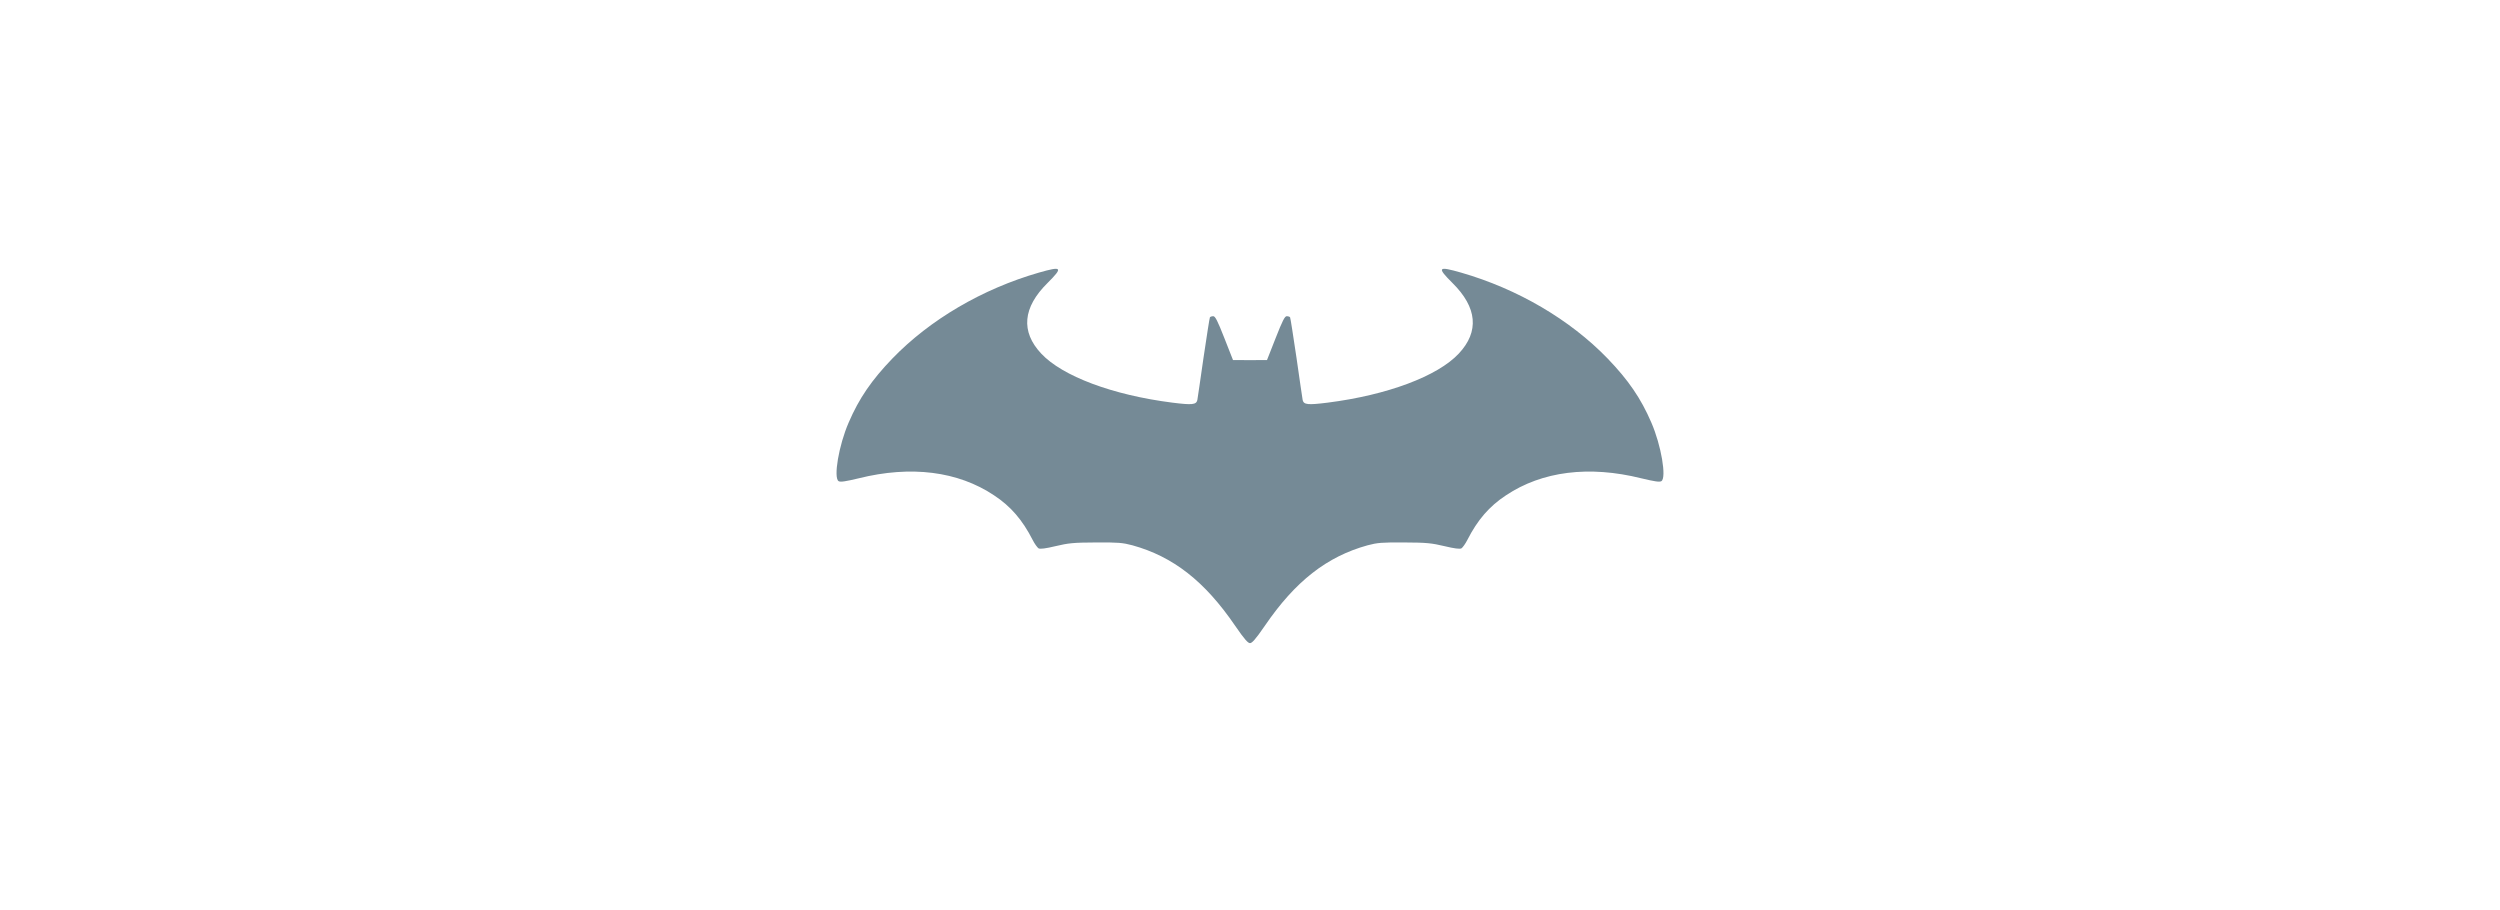
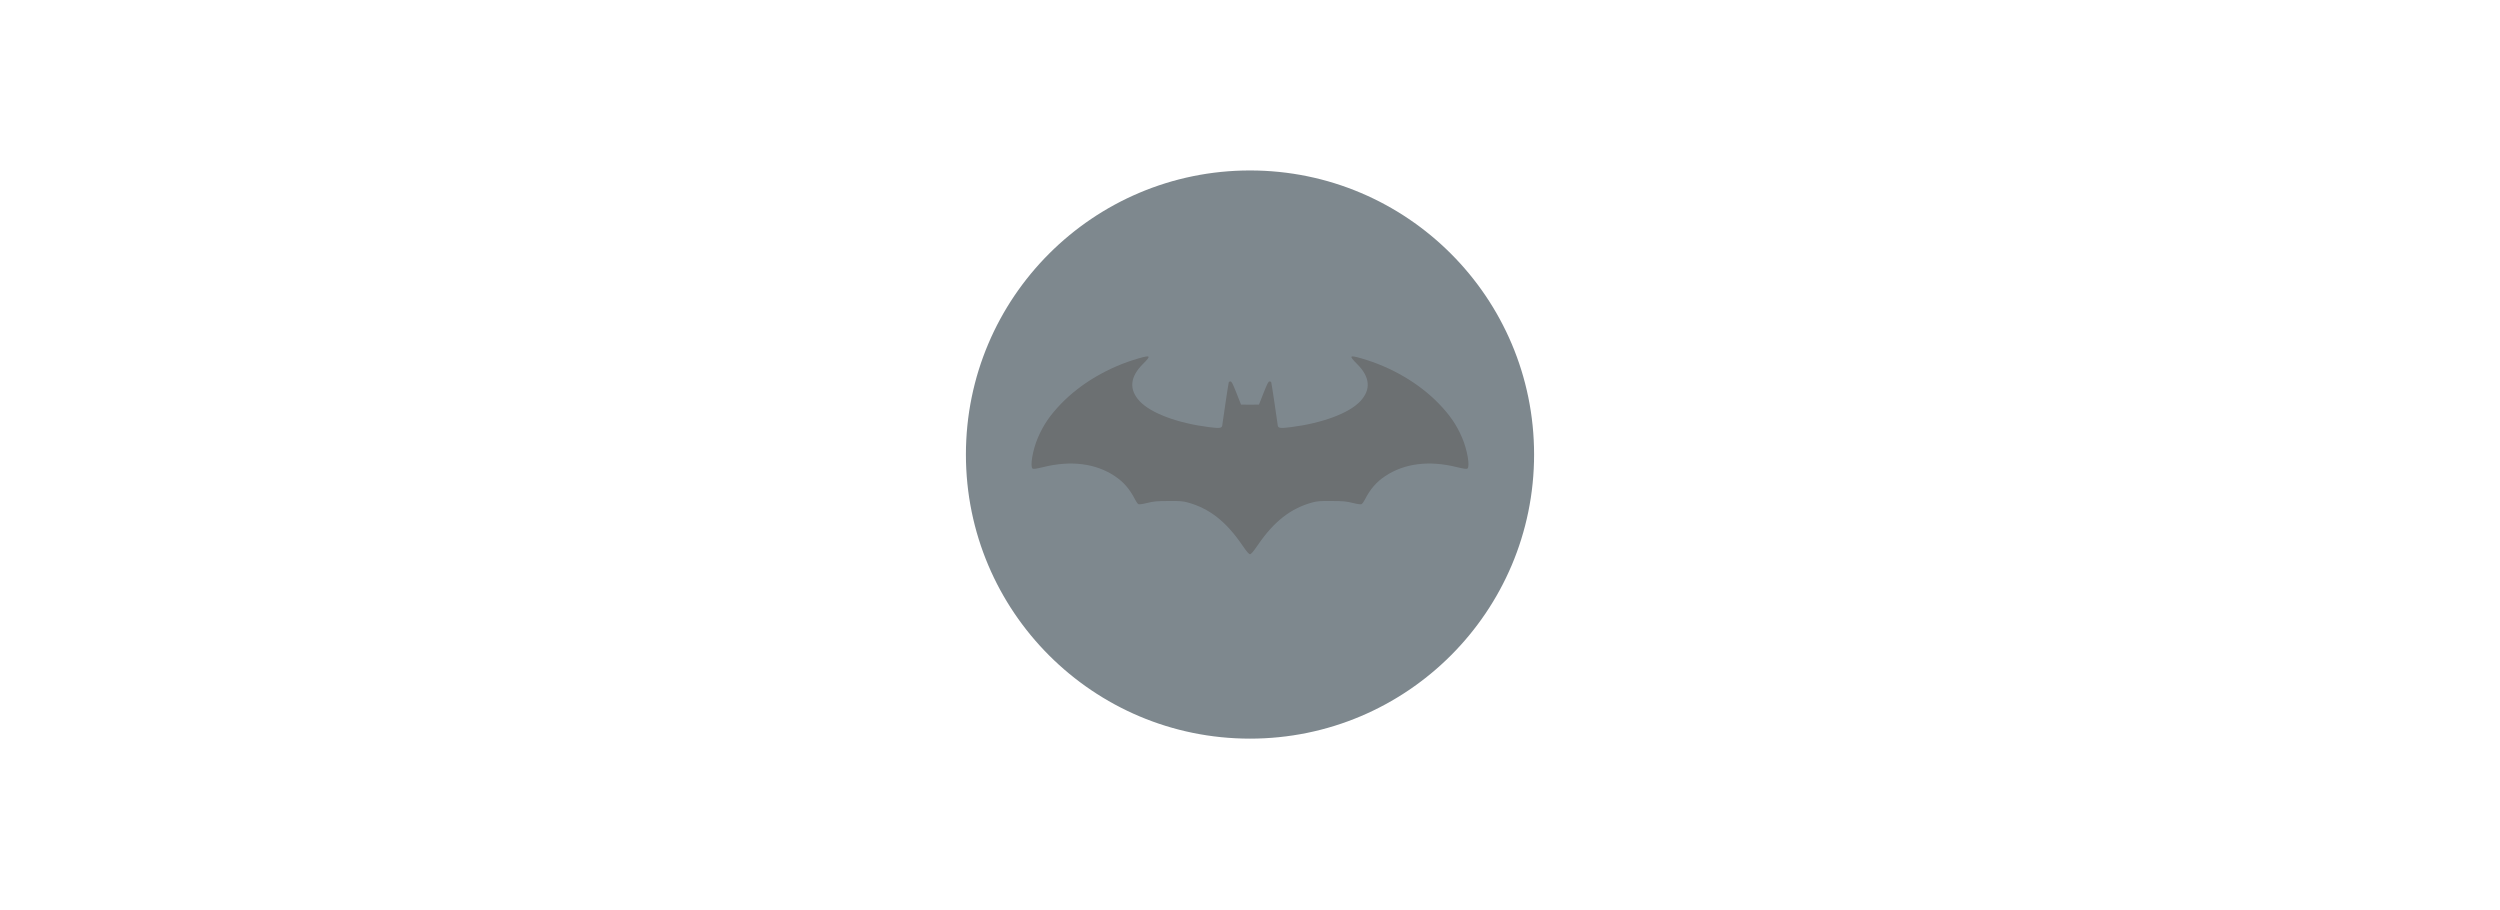
<svg xmlns="http://www.w3.org/2000/svg" width="1320" height="480" viewBox="0 0 1320 480">
  <defs />
-   <path d="M 660.00 190.15 L 668.98 190.10 L 673.51 178.58 C 677.16 169.29 678.35 166.96 679.40 166.96 C 680.15 166.96 680.94 167.22 681.16 167.53 C 681.38 167.88 682.84 177.48 684.55 188.92 C 686.14 200.31 687.68 210.39 687.81 211.27 C 688.42 213.69 690.54 213.91 701.05 212.59 C 732.51 208.58 759.09 198.64 770.26 186.67 C 781.13 175.06 779.99 162.34 766.88 149.40 C 758.56 141.09 759.18 140.43 771.50 143.95 C 801.37 152.57 828.96 168.76 848.80 189.27 C 859.76 200.66 866.40 210.30 871.90 223.10 C 877.14 235.16 880.00 252.23 877.23 254.04 C 876.26 254.65 873.58 254.21 866.58 252.54 C 839.04 245.68 814.22 248.80 795.17 261.52 C 786.32 267.32 780.12 274.58 774.80 285.01 C 773.74 287.12 772.29 289.10 771.63 289.54 C 770.75 289.98 767.93 289.63 762.65 288.36 C 755.96 286.77 753.24 286.46 741.49 286.42 C 729.65 286.33 727.23 286.55 722.08 287.92 C 700.61 293.86 683.94 306.84 667.83 330.42 C 662.68 337.94 661.01 339.57 660.00 339.57 C 658.99 339.57 657.32 337.94 652.17 330.42 C 636.06 306.84 619.39 293.86 597.92 287.92 C 592.77 286.55 590.35 286.33 578.51 286.42 C 566.76 286.46 564.04 286.77 557.35 288.36 C 552.07 289.63 549.25 289.98 548.37 289.54 C 547.71 289.10 546.26 287.12 545.20 285.01 C 539.88 274.58 533.68 267.32 524.83 261.52 C 505.78 248.80 480.96 245.68 453.42 252.54 C 446.42 254.21 443.74 254.65 442.77 254.04 C 440.00 252.23 442.86 235.16 448.10 223.10 C 453.60 210.30 460.24 200.66 471.20 189.27 C 491.04 168.76 518.63 152.57 548.50 143.95 C 560.82 140.43 561.44 141.09 553.12 149.40 C 540.01 162.34 538.87 175.06 549.74 186.67 C 560.91 198.64 587.49 208.58 618.95 212.59 C 629.46 213.91 631.58 213.69 632.19 211.27 C 632.32 210.39 633.86 200.31 635.45 188.92 C 637.16 177.48 638.62 167.88 638.84 167.53 C 639.06 167.22 639.85 166.96 640.60 166.96 C 641.65 166.96 642.84 169.29 646.49 178.58 L 651.02 190.10 Z" fill="#758A96" />
+   <g opacity="0.6">
+     <circle cx="660" cy="240" r="150" fill="#283943" />
+     <path d="M 660.00 213.66 L 664.74 213.63 L 667.14 207.54 C 669.07 202.64 669.70 201.41 670.25 201.41 C 670.65 201.41 671.07 201.54 671.18 201.71 C 671.30 201.89 672.07 206.96 672.97 213.01 C 673.81 219.03 674.62 224.35 674.69 224.82 C 675.02 226.10 676.14 226.21 681.69 225.52 C 698.32 223.40 712.36 218.15 718.26 211.82 C 724.01 205.68 723.40 198.96 716.47 192.13 C 712.08 187.73 712.41 187.39 718.92 189.25 C 734.70 193.80 749.28 202.36 759.77 213.19 C 765.56 219.21 769.07 224.31 771.97 231.07 C 774.74 237.44 776.25 246.46 774.79 247.42 C 774.27 247.74 772.86 247.51 769.16 246.63 C 754.60 243.00 741.49 244.65 731.42 251.37 C 726.75 254.44 723.47 258.27 720.66 263.78 C 720.10 264.90 719.33 265.95 718.99 266.18 C 718.52 266.41 717.03 266.23 714.24 265.55 C 710.71 264.71 709.27 264.55 703.06 264.53 C 696.80 264.48 695.53 264.60 692.81 265.32 C 681.46 268.46 672.65 275.32 664.14 287.78 C 661.42 291.75 660.53 292.61 660.00 292.61 C 659.47 292.61 658.58 291.75 655.86 287.78 C 647.35 275.32 638.54 268.46 627.19 265.32 C 624.47 264.60 623.20 264.48 616.94 264.53 C 610.73 264.55 609.29 264.71 605.76 265.55 C 602.97 266.23 601.48 266.41 601.01 266.18 C 600.67 265.95 599.90 264.90 599.34 263.78 C 596.53 258.27 593.25 254.44 588.58 251.37 C 578.51 244.65 565.40 243.00 550.84 246.63 C 547.14 247.51 545.73 247.74 545.21 247.42 C 543.75 246.46 545.26 237.44 548.03 231.07 C 550.93 224.31 554.44 219.21 560.23 213.19 C 570.72 202.36 585.30 193.80 601.08 189.25 C 607.59 187.39 607.92 187.73 603.53 192.13 C 596.60 198.96 595.99 205.68 601.74 211.82 C 607.64 218.15 621.68 223.40 638.31 225.52 C 643.86 226.21 644.98 226.10 645.31 224.82 C 645.38 224.35 646.19 219.03 647.03 213.01 C 647.93 206.96 648.70 201.89 648.82 201.71 C 648.93 201.54 649.35 201.41 649.75 201.41 C 650.30 201.41 650.93 202.64 652.86 207.54 L 655.26 213.63 Z" fill="#0A1014" />
+   </g>
</svg>
